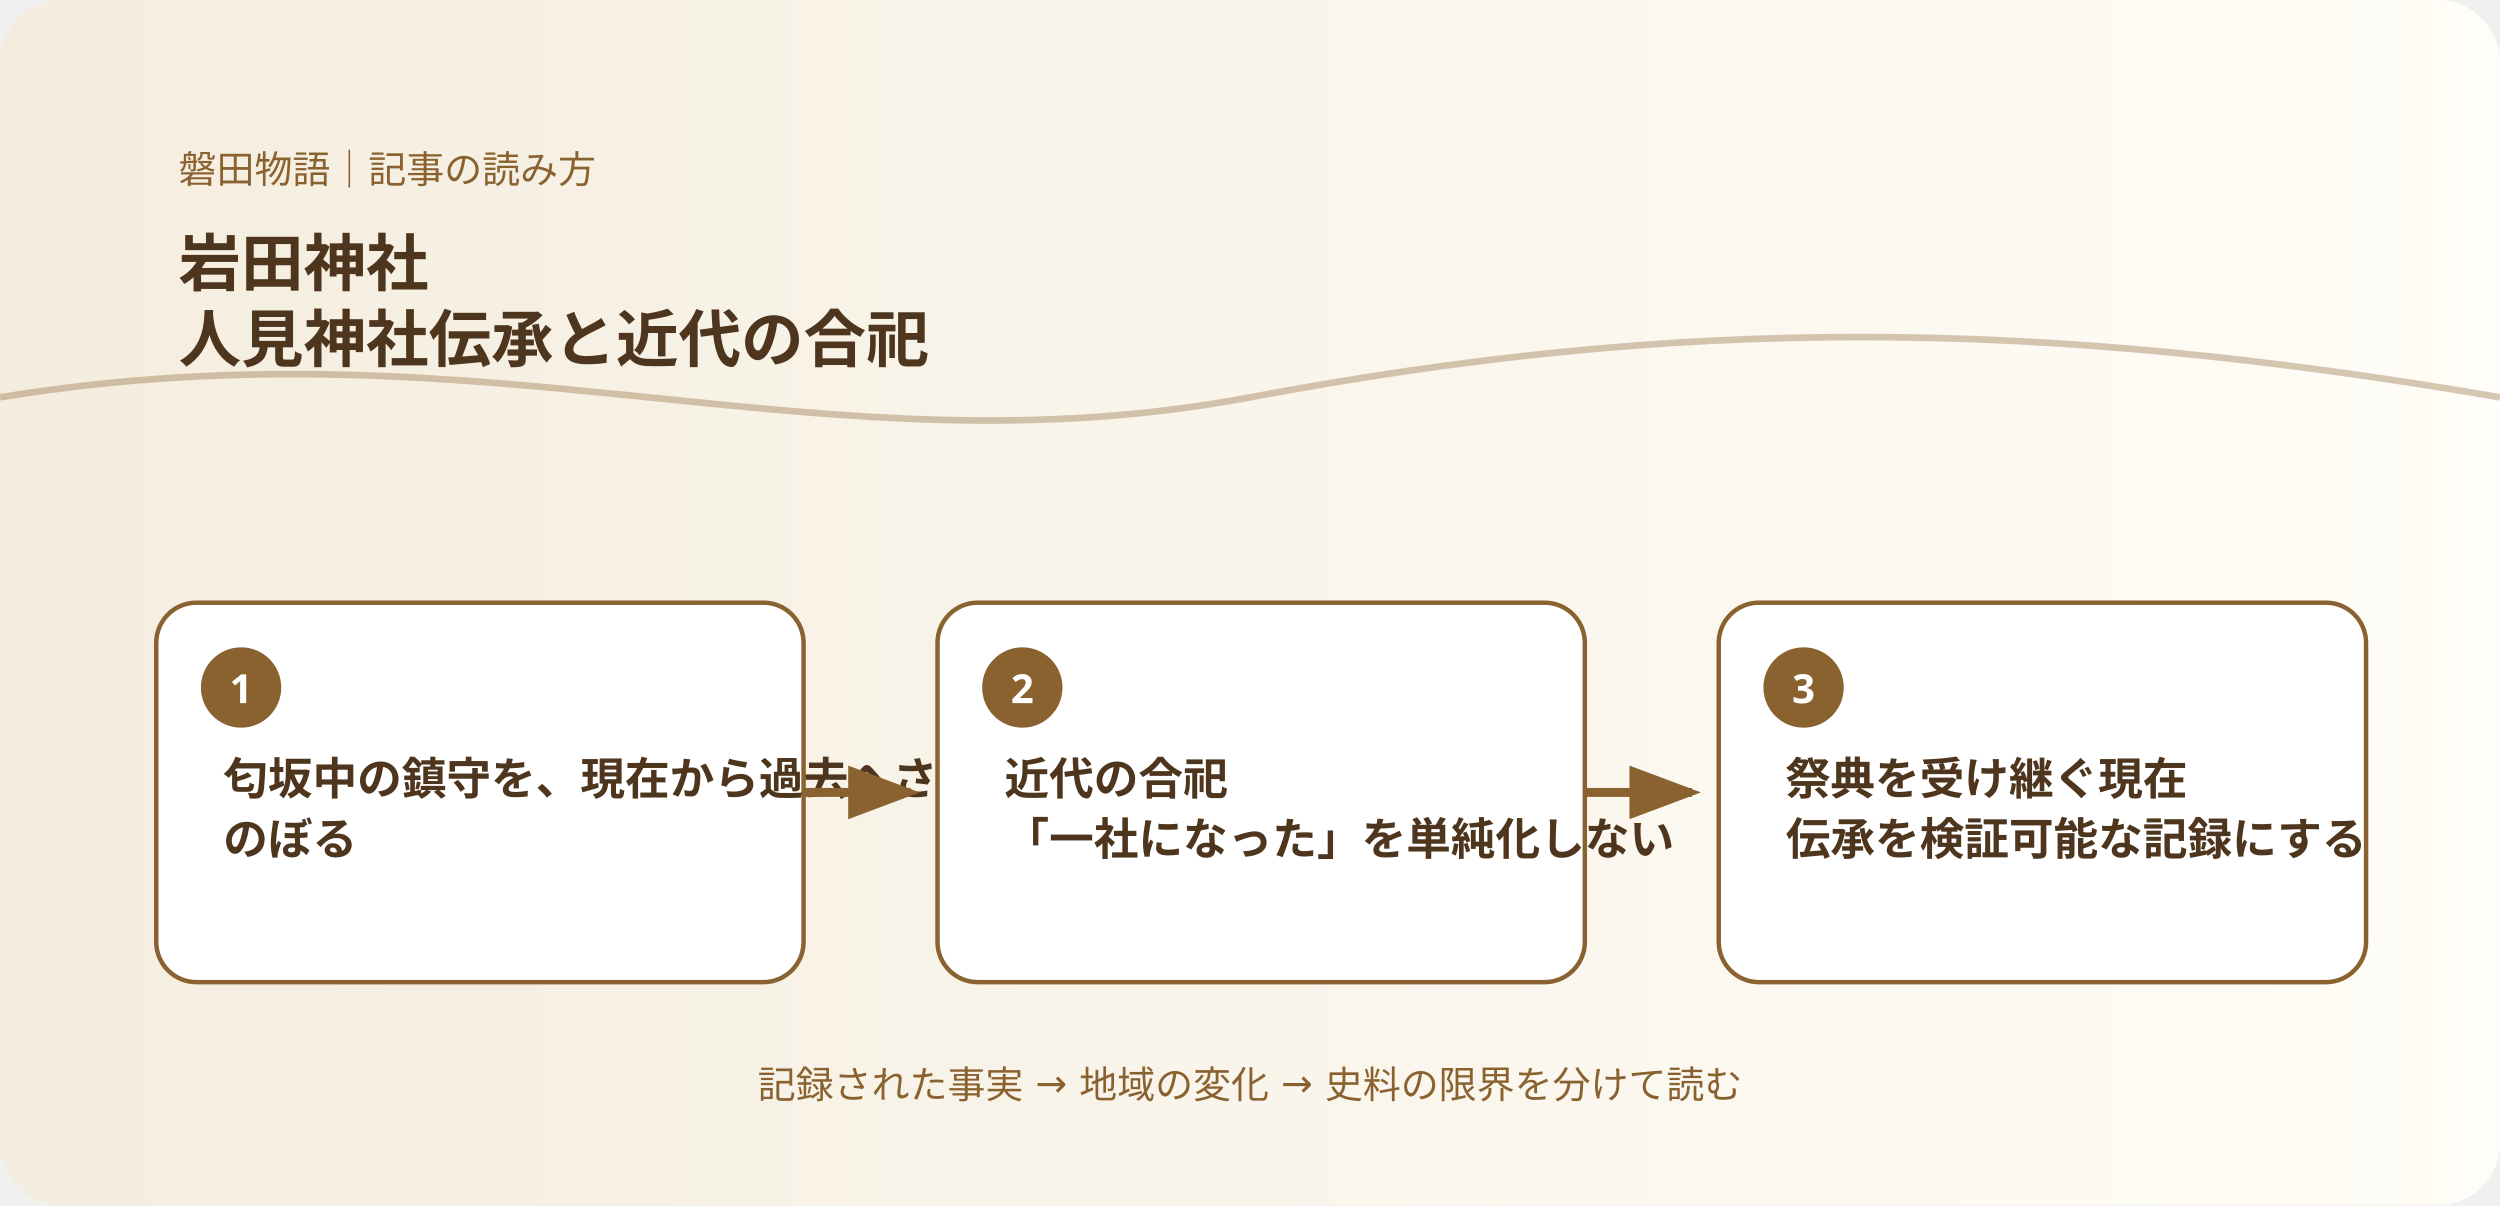
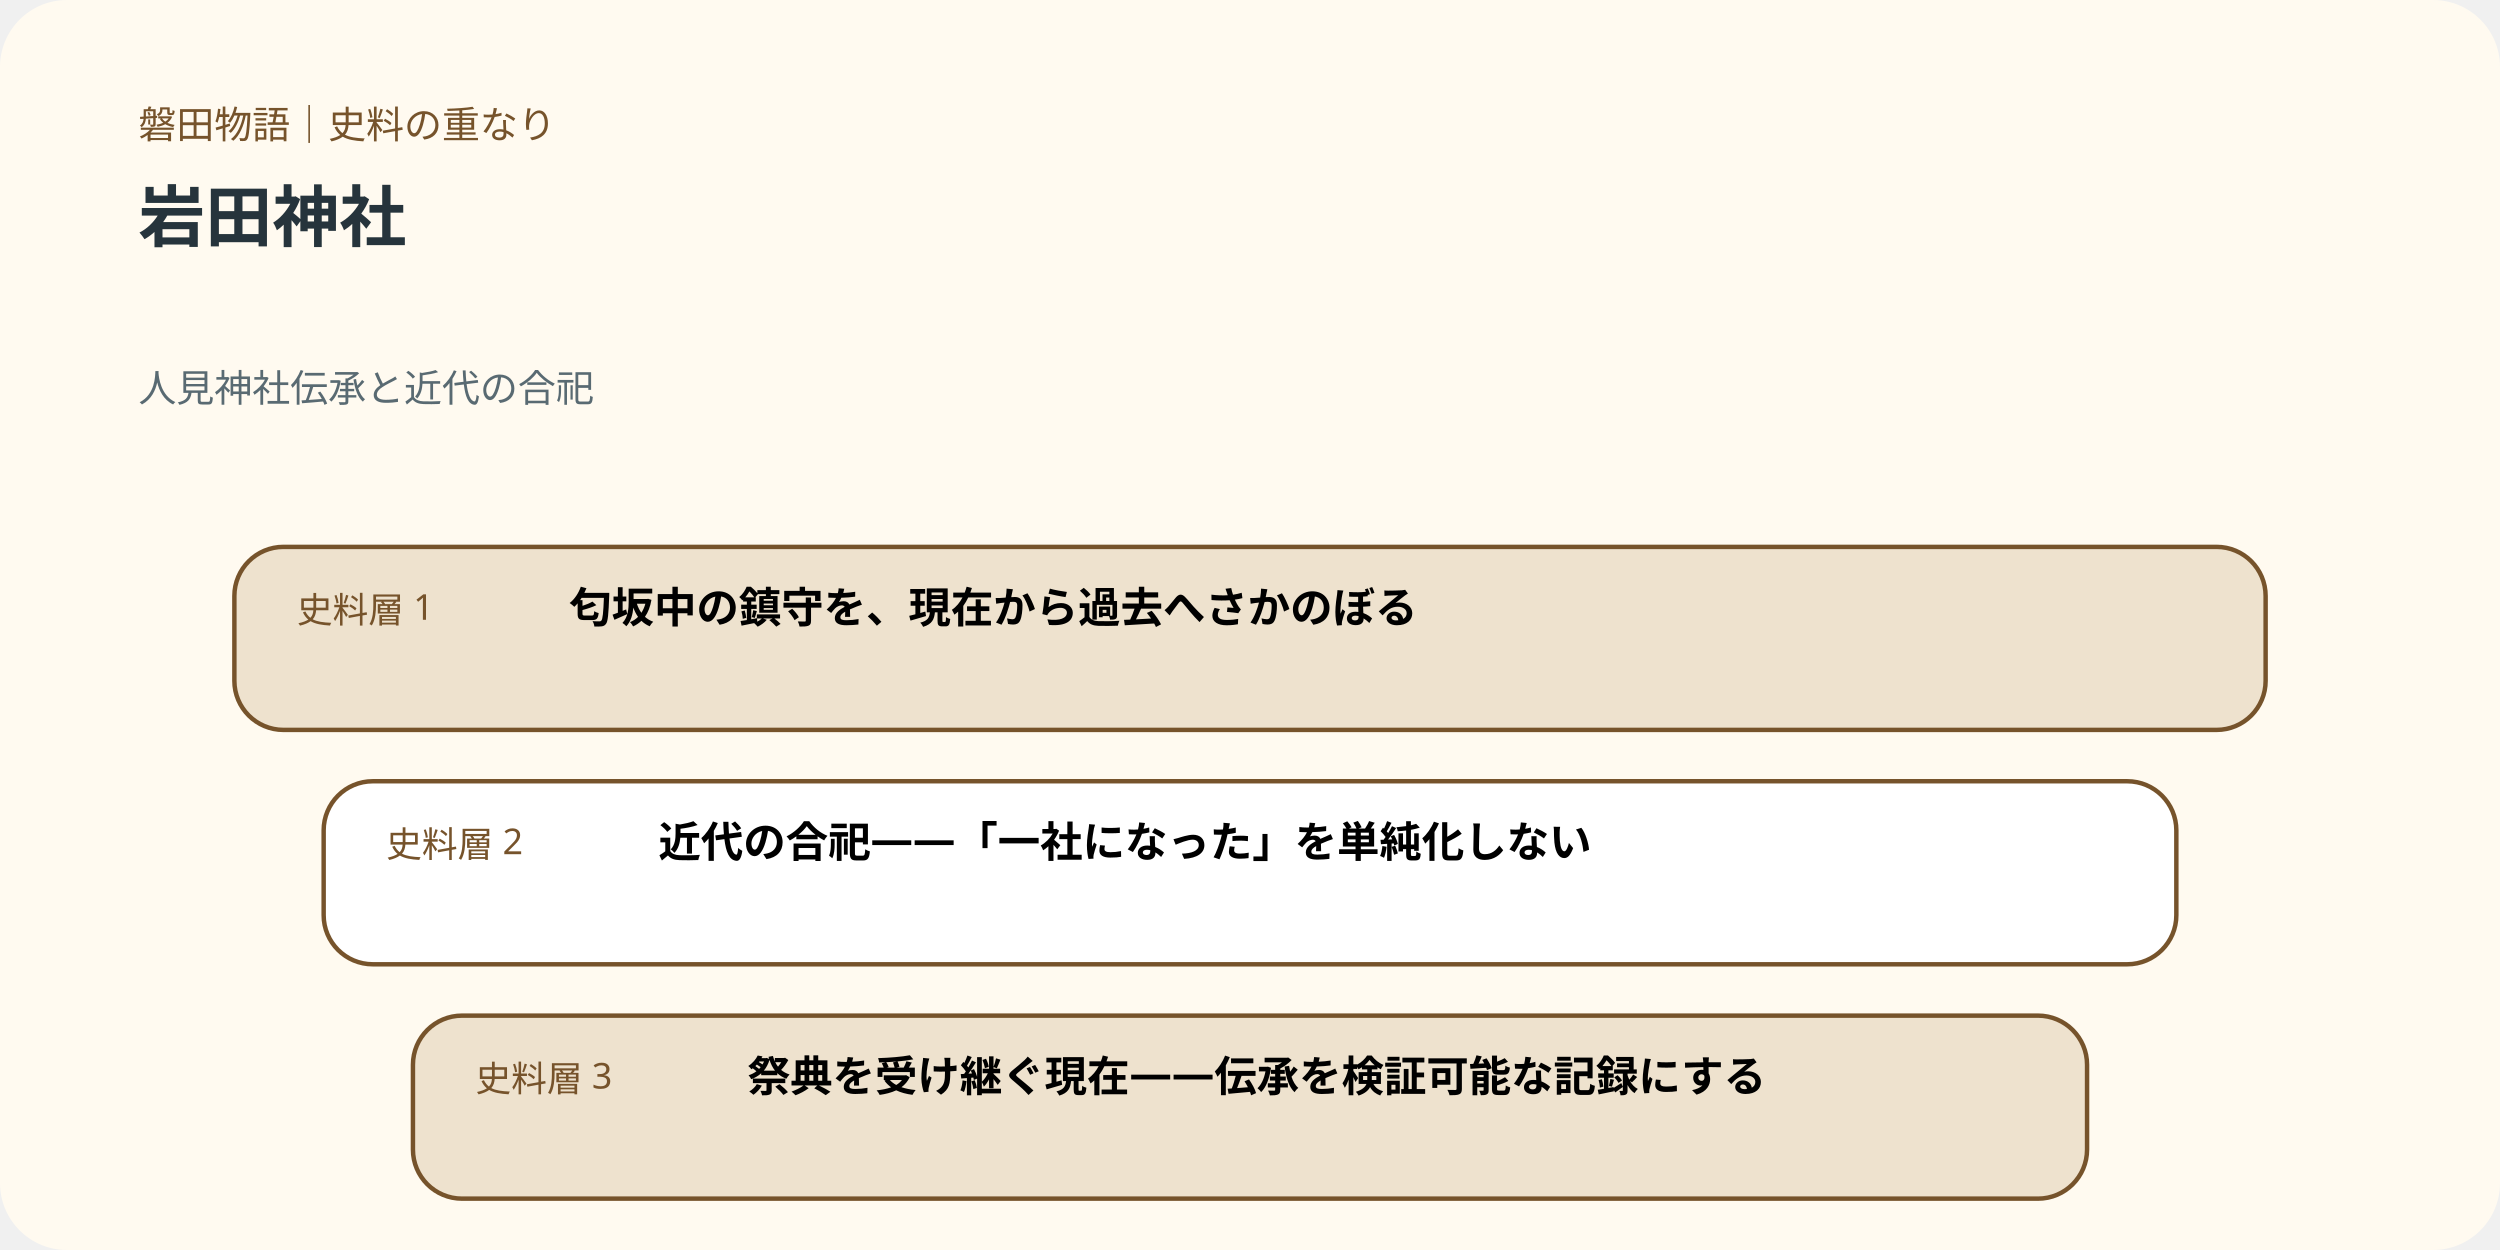
- <svg xmlns="http://www.w3.org/2000/svg" viewBox="0 0 1120 540" role="img" aria-labelledby="title desc">
-   <defs>
-     <linearGradient id="bg" x1="0" x2="1">
-       <stop stop-color="#f4eddf" />
-       <stop offset="1" stop-color="#fffdf7" />
-     </linearGradient>
-     <marker id="arrow" markerWidth="9" markerHeight="9" refX="7" refY="3" orient="auto">
-       <path d="M0,0 L0,6 L8,3 z" fill="#8a6230" />
-     </marker>
-   </defs>
-   <style>.ttl{font:700 28px 'Yu Mincho','Noto Serif JP',serif;fill:#4e351d}.sub{font:500 17px system-ui,sans-serif;fill:#8a6230}.card{font:600 20px 'Yu Gothic','Noto Sans JP',sans-serif;fill:#4e351d}.num{font:700 18px system-ui,sans-serif;fill:white}</style>
-   <rect width="1120" height="540" rx="28" fill="url(#bg)" />
-   <path d="M0 178 C220 142 368 214 560 178 S910 142 1120 178" fill="none" stroke="#8a6230" stroke-width="3" opacity=".35" />
-   <text x="80" y="82" class="sub">磐田物語｜記事の読み方</text>
-   <text x="80" y="128" class="ttl">
-     <tspan x="80" dy="0">岩田神社</tspan>
-     <tspan x="80" dy="34">人見神社伝承と近代の合祀</tspan>
+ <svg xmlns="http://www.w3.org/2000/svg" viewBox="0 0 1120 560" role="img" aria-labelledby="title desc">
+   <style>.ttl{font:700 30px "Yu Mincho","Noto Serif JP",serif}.sub{font:500 17px system-ui,sans-serif}.label{font:700 19px "Yu Gothic","Noto Sans JP",sans-serif}.small{font:500 16px system-ui,sans-serif}.num{font:700 17px system-ui,sans-serif;fill:white}</style>
+   <rect width="1120" height="560" rx="30" fill="#fffaf0" />
+   <text x="62" y="62" class="sub" fill="#76532b">磐田物語｜史料の重なり</text>
+   <text x="62" y="108" class="ttl" fill="#26343c">岩田神社</text>
+   <text x="62" y="180" class="sub" fill="#596a72">人見神社伝承と近代の合祀</text>
+   <rect x="105" y="245" width="910" height="82" rx="22" fill="#eee2ce" stroke="#76532b" stroke-width="2" />
+   <text x="133" y="279" class="small" fill="#76532b">史料層 1</text>
+   <text x="255" y="279" class="label">
+     <tspan x="255" dy="0">匂坂中の鎮守を、現在から過去へさかのぼる</tspan>
  </text>
-   <g>
-     <rect x="70" y="270" width="290" height="170" rx="18" fill="#ffffff" stroke="#8a6230" stroke-width="2" />
-     <circle cx="108" cy="308" r="18" fill="#8a6230" />
-     <text x="108" y="315" text-anchor="middle" class="num">1</text>
-     <text x="100" y="356" class="card">
-       <tspan x="100" dy="0">匂坂中の鎮守を、現在から過去へさか</tspan>
-       <tspan x="100" dy="27">のぼる</tspan>
-     </text>
-   </g>
-   <g>
-     <rect x="420" y="270" width="290" height="170" rx="18" fill="#ffffff" stroke="#8a6230" stroke-width="2" />
-     <circle cx="458" cy="308" r="18" fill="#8a6230" />
-     <text x="458" y="315" text-anchor="middle" class="num">2</text>
-     <text x="450" y="356" class="card">
-       <tspan x="450" dy="0">近代の合祀</tspan>
-       <tspan x="450" dy="27">「一社になった」を単純化しない</tspan>
-     </text>
-   </g>
-   <g>
-     <rect x="770" y="270" width="290" height="170" rx="18" fill="#ffffff" stroke="#8a6230" stroke-width="2" />
-     <circle cx="808" cy="308" r="18" fill="#8a6230" />
-     <text x="808" y="315" text-anchor="middle" class="num">3</text>
-     <text x="800" y="356" class="card">
-       <tspan x="800" dy="0">祭典を受け継ぐ現在</tspan>
-       <tspan x="800" dy="27">伝承を検証可能な記録にする</tspan>
-     </text>
-   </g>
-   <path d="M360 355 H408" stroke="#8a6230" stroke-width="4" marker-end="url(#arrow)" />
-   <path d="M710 355 H758" stroke="#8a6230" stroke-width="4" marker-end="url(#arrow)" />
-   <text x="560" y="492" text-anchor="middle" class="sub">記録された事実 → 地域の変化 → 史料の限界を分けて読む</text>
+   <rect x="145" y="350" width="830" height="82" rx="22" fill="white" stroke="#76532b" stroke-width="2" />
+   <text x="173" y="384" class="small" fill="#76532b">史料層 2</text>
+   <text x="295" y="384" class="label">
+     <tspan x="295" dy="0">近代の合祀――「一社になった」を単純化しない</tspan>
+   </text>
+   <rect x="185" y="455" width="750" height="82" rx="22" fill="#eee2ce" stroke="#76532b" stroke-width="2" />
+   <text x="213" y="489" class="small" fill="#76532b">史料層 3</text>
+   <text x="335" y="489" class="label">
+     <tspan x="335" dy="0">祭典を受け継ぐ現在――伝承を検証可能な記録にする</tspan>
+   </text>
</svg>
